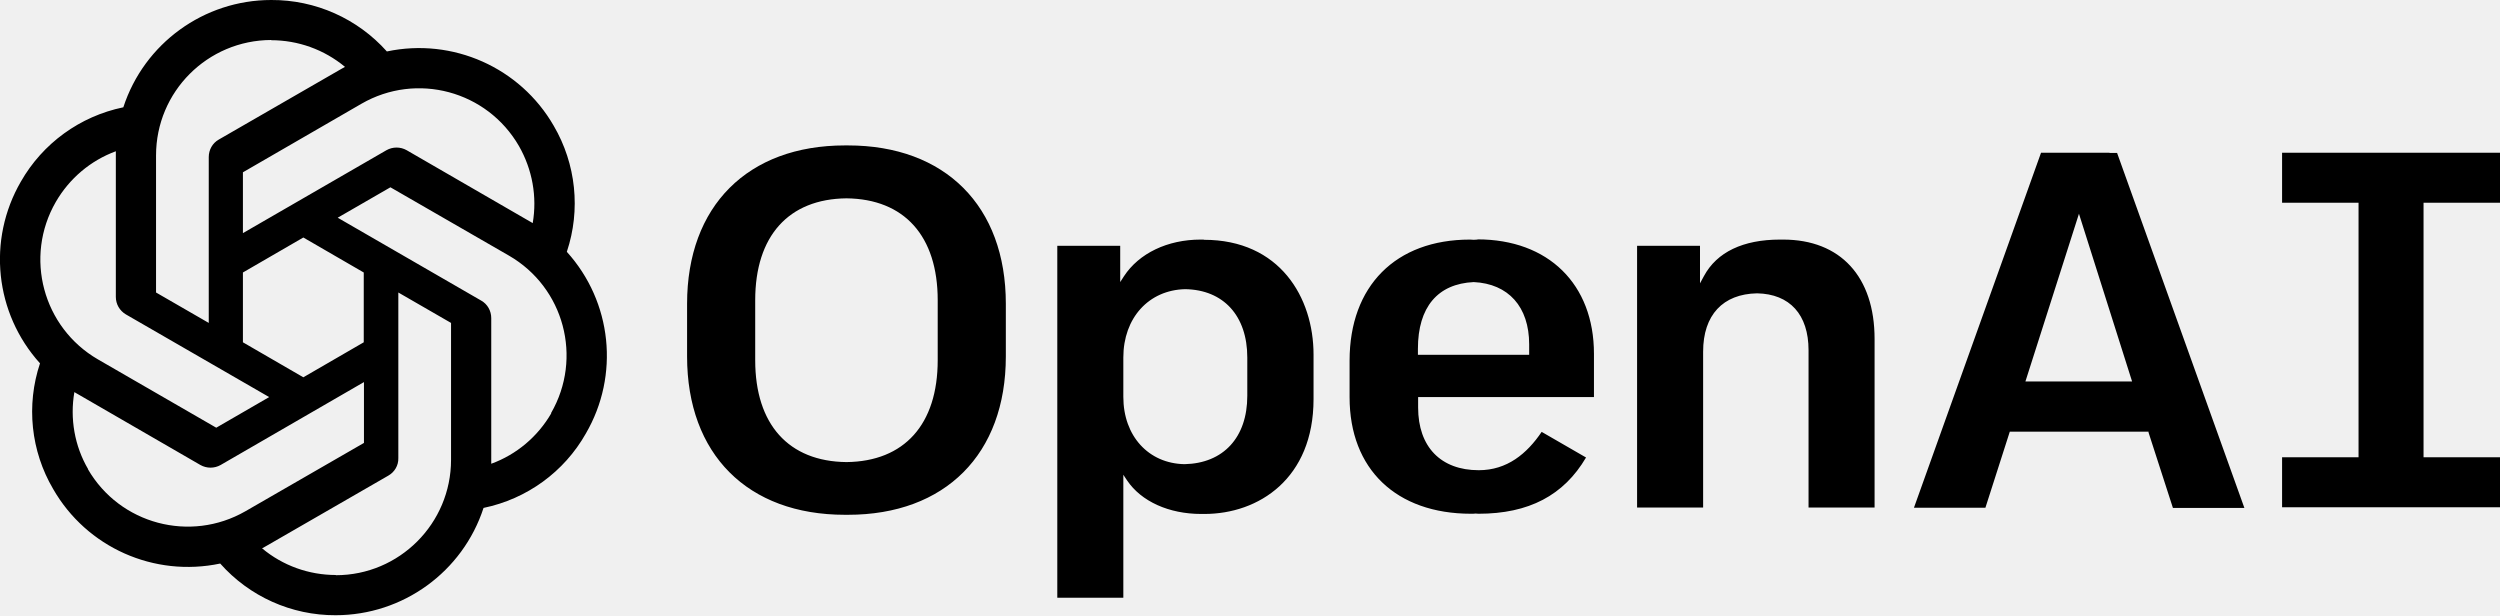
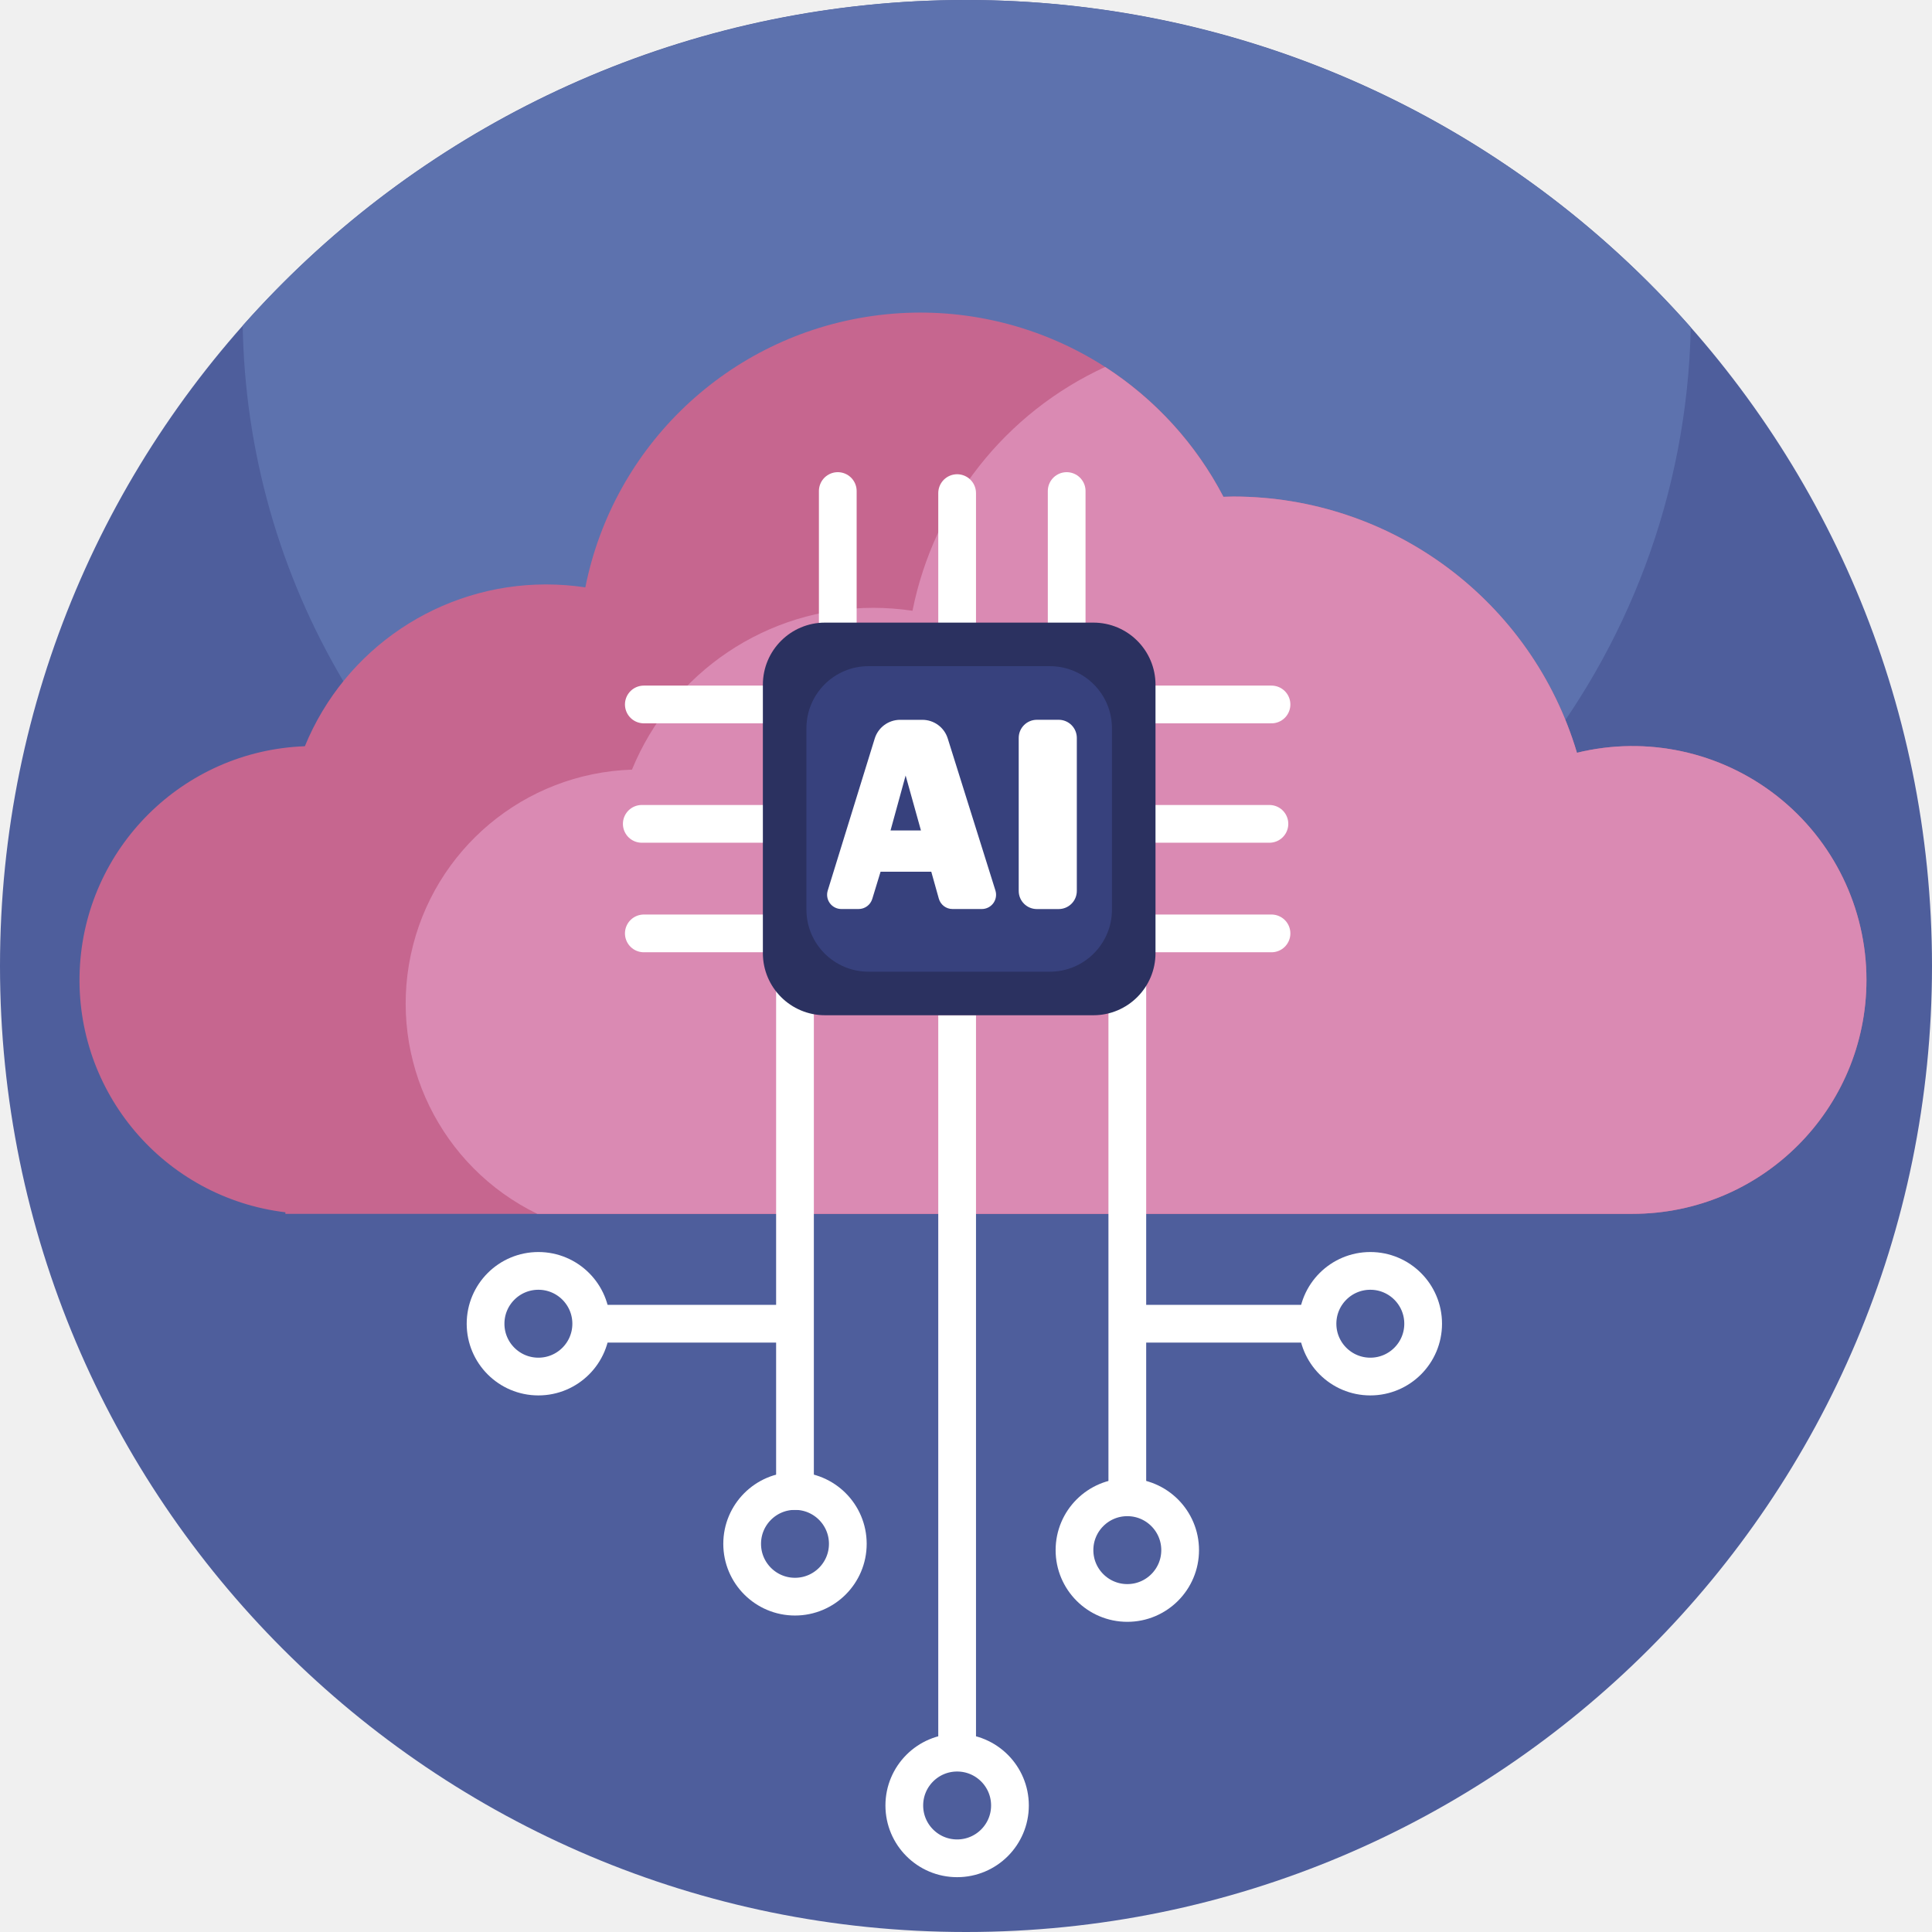
- <svg xmlns="http://www.w3.org/2000/svg" id="openai-horizontal" viewBox="0 0 120 29.53">
-   <path d="M40.7,6.98s-.05,0-.07,0c-.02,0-.05,0-.07,0-4.67,0-7.58,2.91-7.58,7.6v2.53c0,4.69,2.9,7.6,7.58,7.6,.02,0,.05,0,.07,0,.02,0,.05,0,.07,0,4.67,0,7.58-2.91,7.58-7.6v-2.53c0-4.69-2.91-7.6-7.58-7.6Zm4.31,10.31c0,3.08-1.6,4.86-4.38,4.89-2.78-.03-4.38-1.81-4.38-4.89v-2.88c0-3.08,1.6-4.86,4.38-4.89,2.78,.03,4.38,1.81,4.38,4.89v2.88Zm40.57-5.79s-.06,0-.09,0c-.02,0-.03,0-.05,0-1.77,0-3.03,.6-3.65,1.75l-.19,.35v-1.8h-3.02v12.56h3.17v-7.48c0-1.76,.95-2.77,2.59-2.8,1.57,.03,2.47,1.02,2.47,2.73v7.55h3.17v-8.09c0-2.99-1.64-4.77-4.39-4.77Zm34.42-1.77v-2.4h-10.46v2.4h3.67v12.22h-3.67v2.4h10.46v-2.4h-3.67V9.73h3.67Zm-18.75-2.4h0s-3.28,0-3.28,0l-6.1,17.04h3.43l1.17-3.65h6.66v.04s1.17,3.62,1.17,3.62h3.43l-6.11-17.04h-.36Zm-4.03,10.98l2.57-8.05,2.55,8.05h-5.12Zm-39.45-6.81s-.05,0-.07,0c-.03,0-.05,0-.07,0-1.59,0-2.96,.66-3.68,1.76l-.18,.28v-1.74h-3.02V28.69h3.17v-5.9l.18,.27c.68,1.01,2.01,1.61,3.56,1.61,.03,0,.05,0,.08,0,.02,0,.04,0,.07,0,2.61,0,5.24-1.7,5.24-5.51v-2.14c0-2.74-1.62-5.51-5.26-5.51Zm2.1,7.5c0,2-1.15,3.24-3.01,3.28-1.73-.03-2.94-1.35-2.94-3.23v-1.89c0-1.9,1.22-3.24,2.97-3.28,1.84,.03,2.98,1.28,2.98,3.28v1.84Zm11.05-7.5h0c-.06,0-.12,.01-.18,.01-.06,0-.12-.01-.18-.01h0c-3.57,0-5.78,2.23-5.78,5.81v1.76c0,3.45,2.24,5.59,5.83,5.59,.08,0,.15,0,.22-.01,.05,0,.09,.01,.14,.01,2.41,0,4.09-.88,5.16-2.7l-2.13-1.23c-.71,1.05-1.66,1.84-3.02,1.84-1.82,0-2.91-1.12-2.91-3.01v-.5h8.44v-2.08c0-3.34-2.19-5.49-5.59-5.49Zm-2.86,5.54v-.3c0-2,.95-3.12,2.68-3.2,1.66,.08,2.66,1.18,2.66,2.99v.5s-5.34,0-5.34,0Z" />
-   <path d="M27.21,12.08c.67-2.01,.44-4.21-.63-6.04-1.61-2.8-4.85-4.24-8.01-3.57C17.16,.89,15.14-.01,13.02,0c-3.23,0-6.1,2.08-7.1,5.15-2.08,.43-3.87,1.73-4.92,3.57-1.62,2.8-1.25,6.32,.92,8.72-.67,2.01-.44,4.21,.63,6.03,1.61,2.81,4.85,4.25,8.02,3.58,1.4,1.58,3.42,2.49,5.54,2.48,3.23,0,6.1-2.08,7.1-5.15,2.08-.43,3.87-1.73,4.91-3.57,1.63-2.8,1.26-6.32-.91-8.72Zm-2.3-5.07c.64,1.12,.88,2.43,.66,3.7-.04-.03-.12-.07-.17-.1l-5.88-3.4c-.3-.17-.67-.17-.97,0l-6.89,3.98v-2.92l5.69-3.29c2.65-1.53,6.03-.62,7.56,2.03Zm-13.25,6.07l2.9-1.68,2.9,1.68v3.35l-2.9,1.68-2.9-1.68v-3.35ZM13.01,1.93c1.3,0,2.55,.45,3.55,1.28-.04,.02-.12,.07-.18,.1l-5.88,3.39c-.3,.17-.48,.49-.48,.84v7.96l-2.53-1.46V7.46c0-3.06,2.47-5.53,5.53-5.54ZM2.68,9.69h0c.65-1.12,1.66-1.98,2.88-2.43v6.99c0,.35,.18,.66,.48,.84l6.88,3.97-2.54,1.47-5.68-3.28c-2.64-1.53-3.55-4.91-2.02-7.56Zm1.55,12.83h0c-.65-1.11-.88-2.43-.66-3.7,.04,.03,.12,.07,.17,.1l5.88,3.4c.3,.17,.67,.17,.97,0l6.88-3.98v2.92l-5.69,3.28c-2.65,1.52-6.03,.62-7.56-2.02Zm11.89,5.08c-1.29,0-2.55-.45-3.54-1.28,.04-.02,.13-.07,.18-.1l5.88-3.39c.3-.17,.49-.49,.48-.84v-7.95l2.53,1.46v6.57c0,3.06-2.48,5.54-5.53,5.54Zm10.34-7.76c-.65,1.12-1.67,1.98-2.88,2.42v-6.99c0-.35-.18-.67-.48-.84h0l-6.89-3.98,2.53-1.46,5.69,3.28c2.65,1.53,3.55,4.91,2.02,7.56Z" />
+ <svg xmlns="http://www.w3.org/2000/svg" viewBox="0 0 512 512">
+   <defs>
+     <style>.cls-1{fill:#4e5e9c;}.cls-2{fill:#5d72ae;}.cls-3{fill:#c6668f;}.cls-4{fill:#da8ab3;}.cls-5,.cls-6{fill:none;stroke:#fff;stroke-miterlimit:10;stroke-width:10px;}.cls-5{stroke-linecap:round;}.cls-7{fill:#2b3160;}.cls-8{fill:#37417d;}.cls-9{fill:#fff;}</style>
+   </defs>
+   <g id="BULINE">
+     <circle class="cls-1" cx="256" cy="256" r="256" />
+   </g>
+   <g id="Icons">
+     <path class="cls-2" d="M448.07,86.75A192,192,0,0,1,298.75,270a192.5,192.5,0,0,1-42.56,4.74l-2.54,0a191.16,191.16,0,0,1-128.77-51.94A193.07,193.07,0,0,1,91,180.54,190.81,190.81,0,0,1,64.32,86.31a256,256,0,0,1,383.75.44Z" />
+     <path class="cls-3" d="M494.63,259.68a62,62,0,0,1-62,62h-357v-.41a62,62,0,0,1,5.16-123.51,69.09,69.09,0,0,1,63.92-42.88,70.08,70.08,0,0,1,10.41.78,90.51,90.51,0,0,1,169.1-24c.87,0,1.72-.07,2.6-.07a95.07,95.07,0,0,1,91.09,67.9,62,62,0,0,1,76.72,60.21Z" />
+     <path class="cls-4" d="M494.63,259.68a62,62,0,0,1-62,62H142.39a62,62,0,0,1,25.09-117.72,69.09,69.09,0,0,1,63.92-42.88,70.11,70.11,0,0,1,10.42.78,90.6,90.6,0,0,1,51.05-64.61,91.14,91.14,0,0,1,31.35,34.41c.87,0,1.72-.07,2.6-.07a95.07,95.07,0,0,1,91.09,67.9,62,62,0,0,1,76.72,60.21Z" />
+     <line class="cls-5" x1="253.65" y1="167.34" x2="253.65" y2="130.68" />
+     <line class="cls-5" x1="282.68" y1="166.8" x2="282.68" y2="130.13" />
+     <line class="cls-5" x1="222.02" y1="166.8" x2="222.02" y2="130.13" />
+     <line class="cls-5" x1="299.75" y1="218.33" x2="336.41" y2="218.33" />
+     <line class="cls-5" x1="300.29" y1="247.36" x2="336.96" y2="247.36" />
+     <line class="cls-5" x1="300.29" y1="186.69" x2="336.96" y2="186.69" />
+     <line class="cls-5" x1="170.08" y1="218.33" x2="206.75" y2="218.33" />
+     <line class="cls-5" x1="170.62" y1="247.36" x2="207.29" y2="247.36" />
+     <line class="cls-5" x1="170.62" y1="186.69" x2="207.29" y2="186.69" />
+     <line class="cls-6" x1="210.68" y1="257.51" x2="210.68" y2="400.13" />
+     <line class="cls-6" x1="298.75" y1="257.51" x2="298.75" y2="400.13" />
+     <line class="cls-6" x1="253.65" y1="269.05" x2="253.65" y2="464.47" />
+     <rect class="cls-7" x="202.17" y="165" width="104.05" height="104.05" rx="16.46" />
+     <rect class="cls-8" x="213.71" y="176.54" width="80.97" height="80.97" rx="16.46" />
+     <path class="cls-9" d="M263.8,236l-12.64-40.3a7.05,7.05,0,0,0-6.73-4.94h-5.89a7.05,7.05,0,0,0-6.74,5L219.36,236a3.78,3.78,0,0,0,3.62,4.9h4.56a3.78,3.78,0,0,0,3.62-2.68l2.2-7.2H246.8l2,7.14a3.77,3.77,0,0,0,3.64,2.74h7.7A3.78,3.78,0,0,0,263.8,236ZM236,220.08,240,205.52l4.06,14.56Z" />
+     <path class="cls-9" d="M280.55,190.75h-5.77a4.81,4.81,0,0,0-4.81,4.81V236.1a4.81,4.81,0,0,0,4.81,4.81h5.77a4.81,4.81,0,0,0,4.82-4.81V195.56A4.81,4.81,0,0,0,280.55,190.75Z" />
+     <line class="cls-6" x1="210.68" y1="350.8" x2="156.68" y2="350.8" />
+     <line class="cls-6" x1="352.75" y1="350.8" x2="298.75" y2="350.8" />
+     <circle class="cls-6" cx="142.68" cy="350.8" r="14" />
+     <circle class="cls-6" cx="210.68" cy="409.13" r="14" />
+     <circle class="cls-6" cx="253.65" cy="478.47" r="14" />
+     <circle class="cls-6" cx="298.75" cy="410.8" r="14" />
+     <circle class="cls-6" cx="363.15" cy="350.8" r="14" />
+   </g>
</svg>
